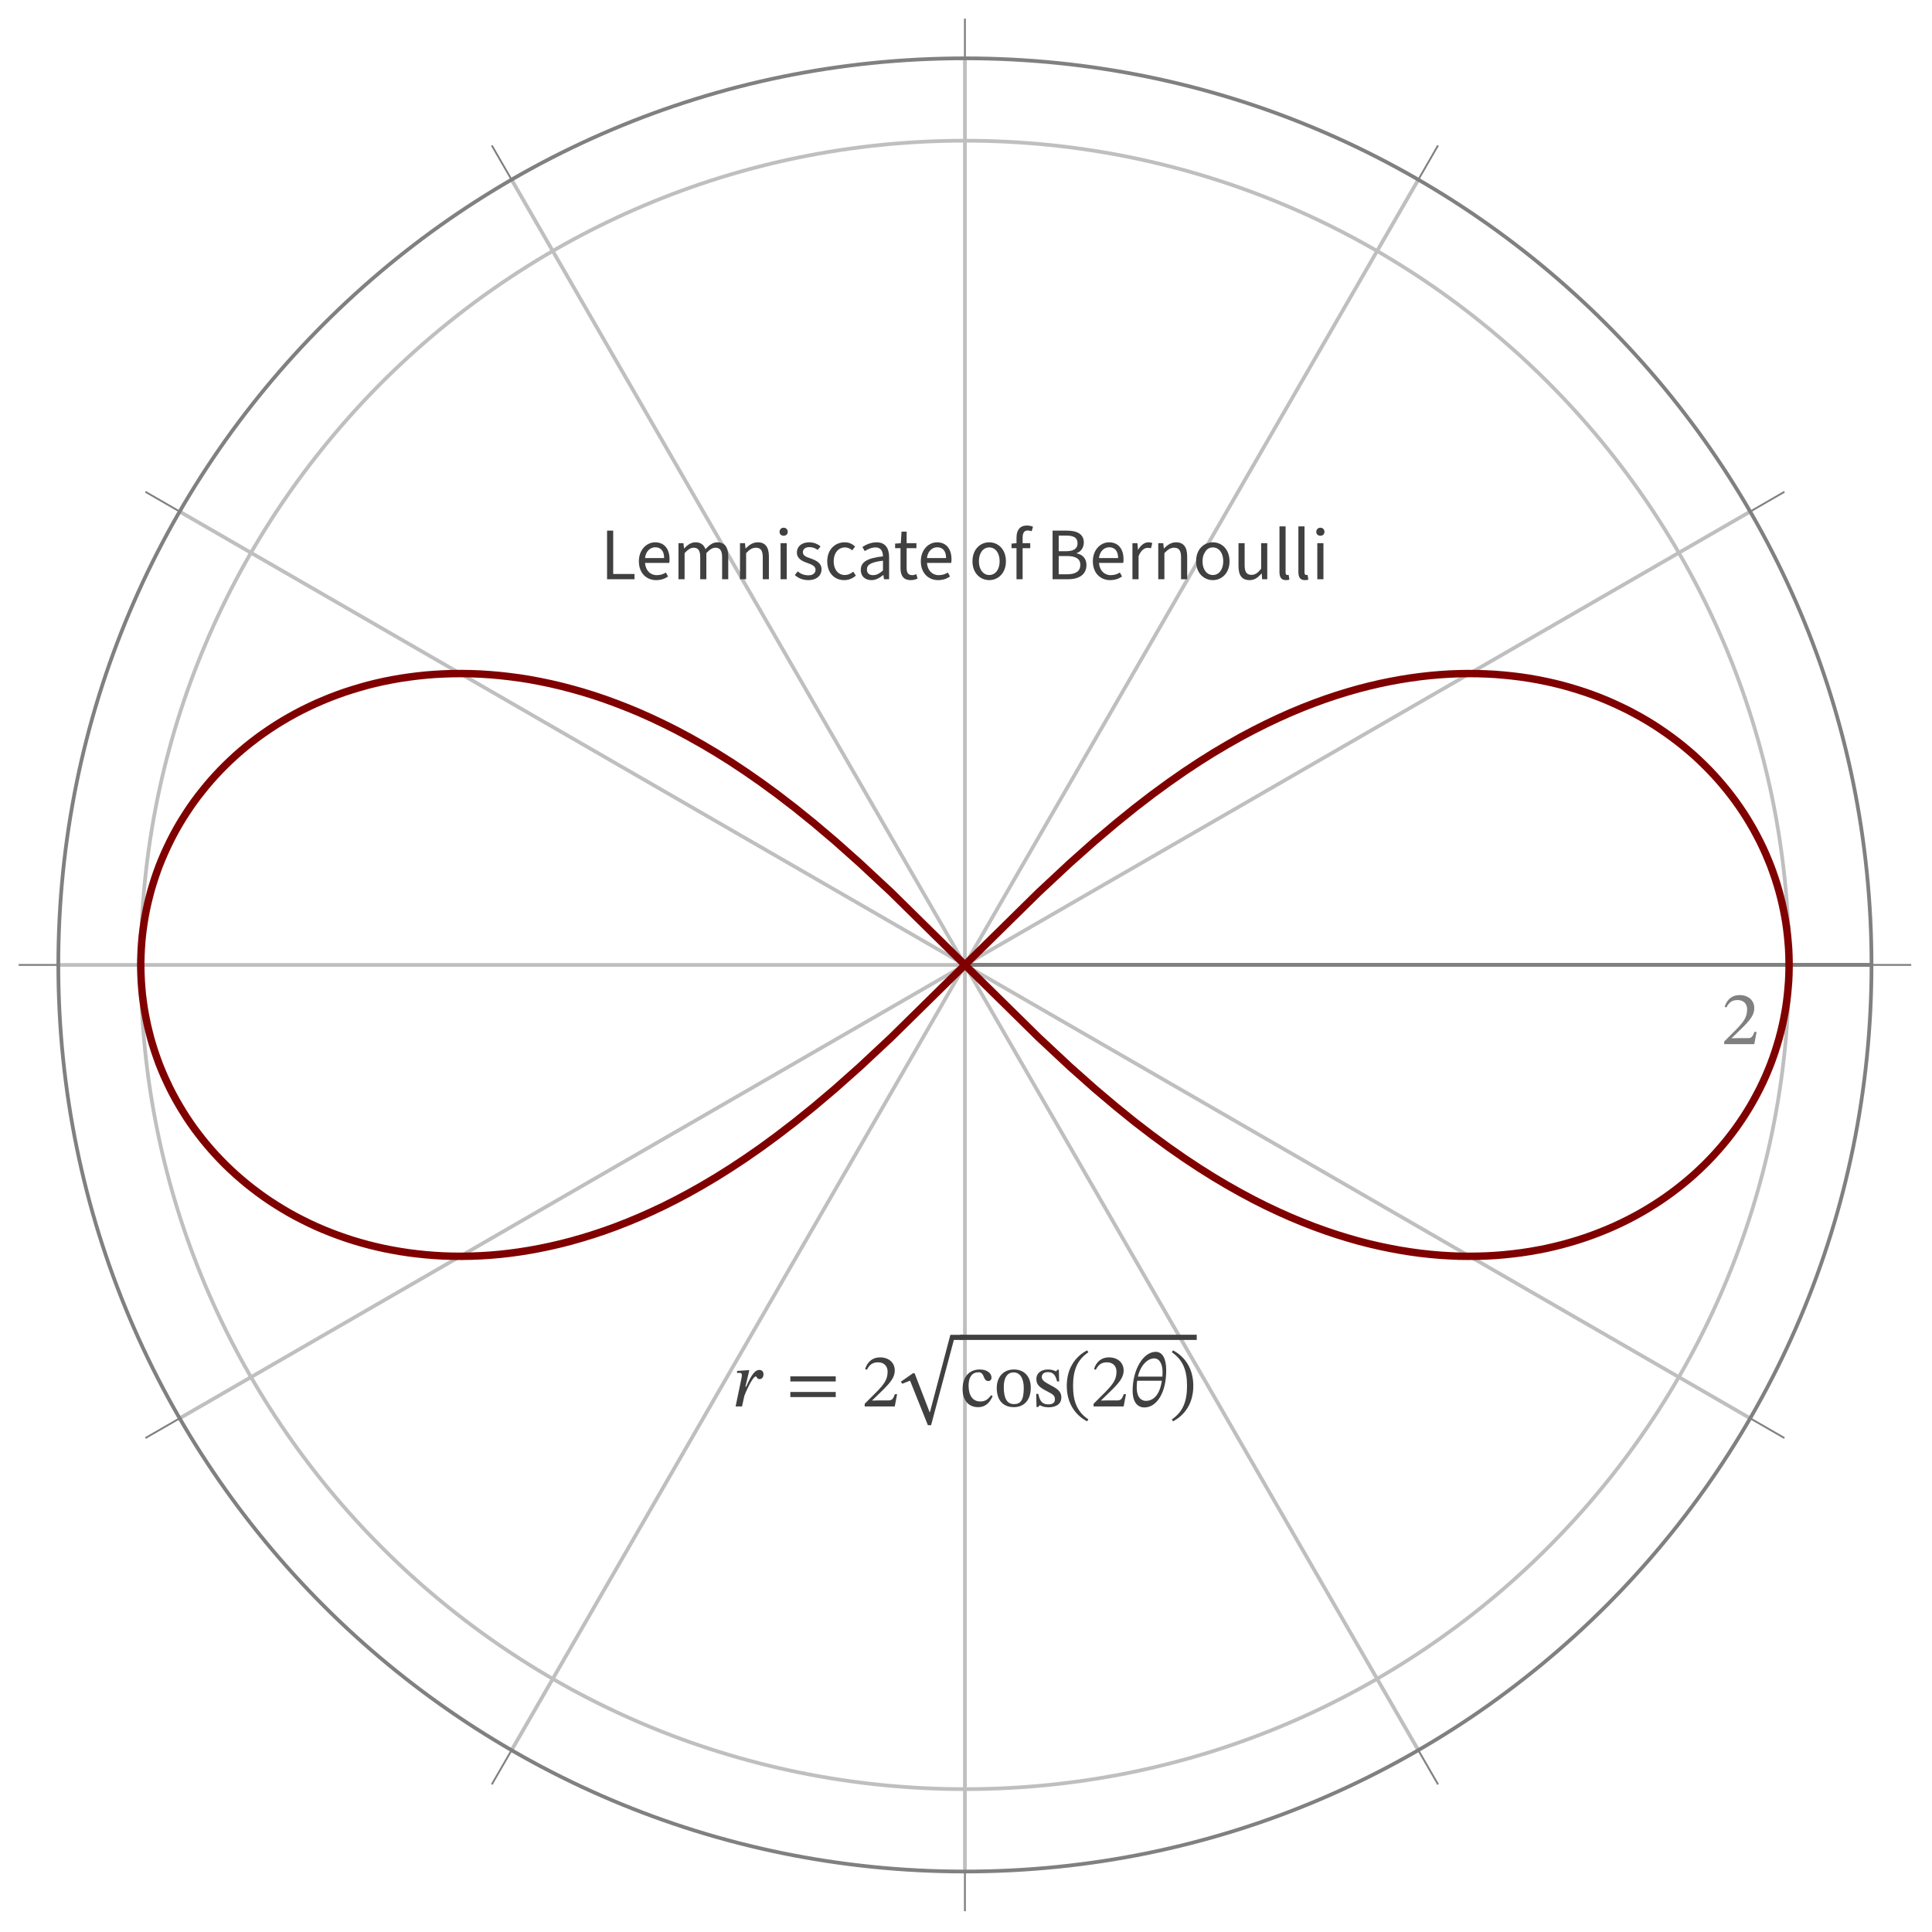
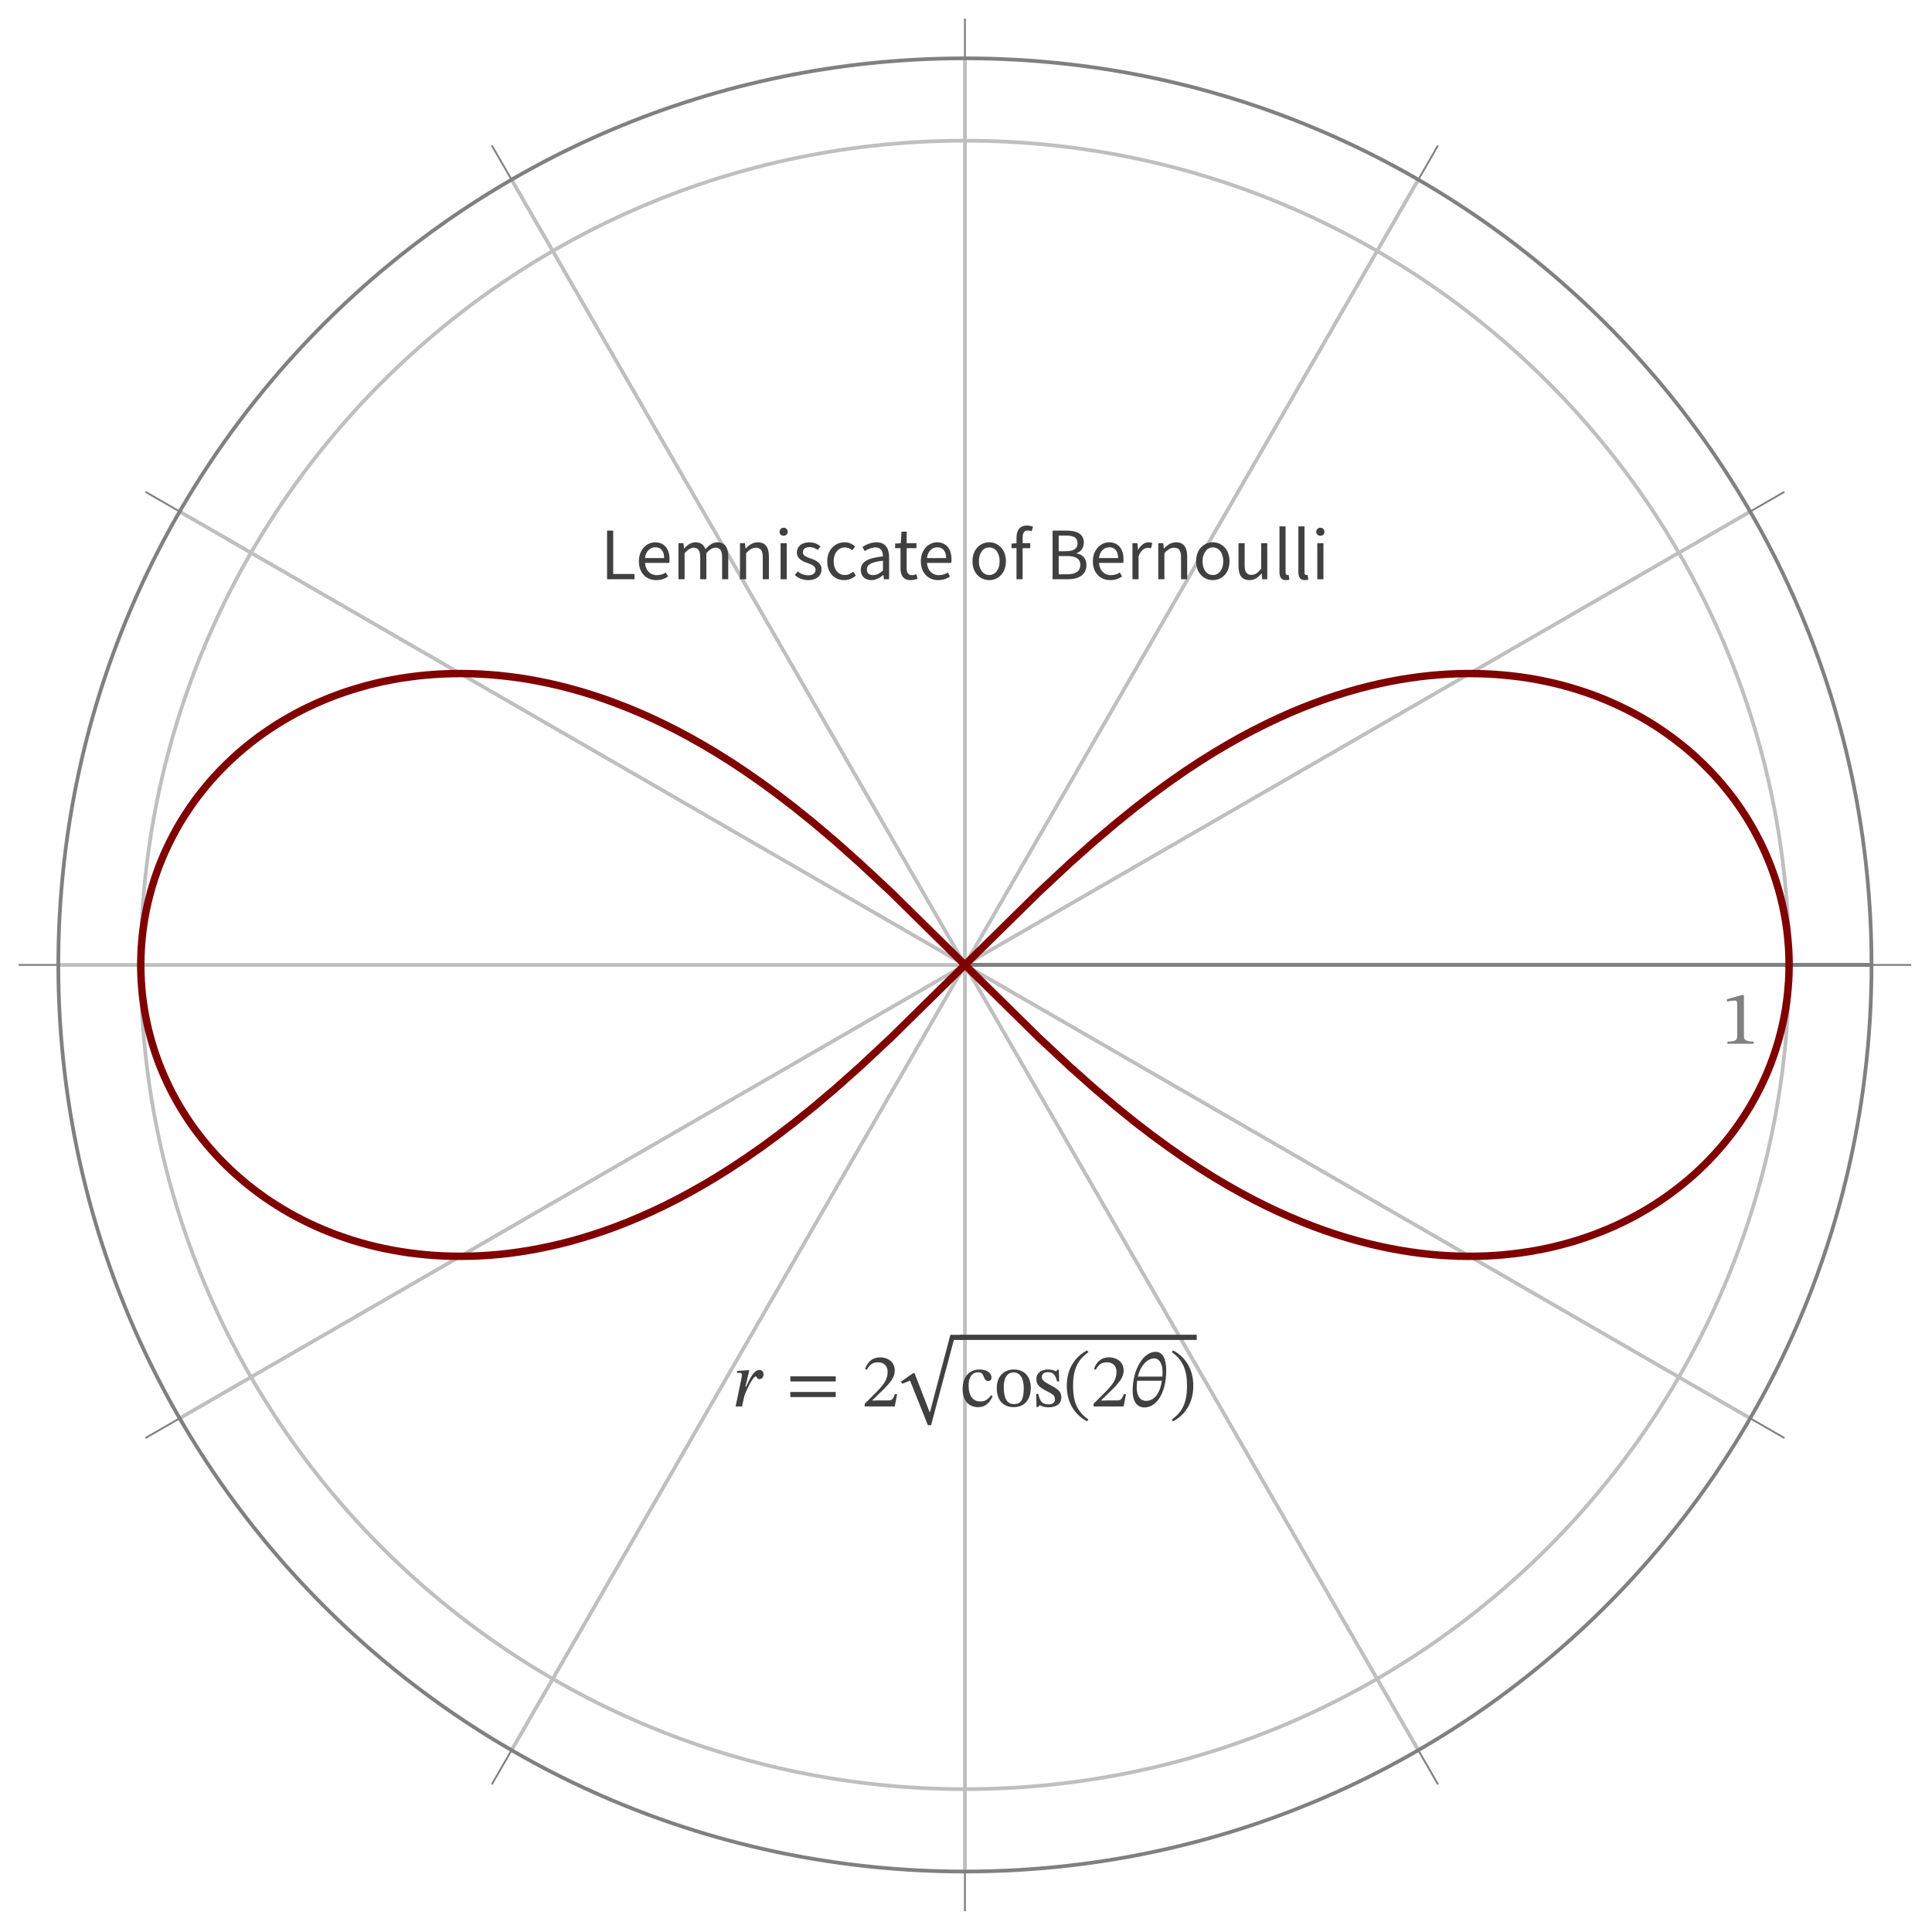
<svg xmlns="http://www.w3.org/2000/svg" xmlns:xlink="http://www.w3.org/1999/xlink" width="206.77" height="206.77" viewBox="0 0 206.77 206.77">
  <defs>
    <g>
      <g id="glyph-0-0">
-         <path d="M 3.781 -1.312 L 3.547 -1.312 C 3.359 -0.812 3.25 -0.641 2.828 -0.641 L 1.688 -0.641 L 1.125 -0.625 L 1.125 -0.656 L 2.188 -1.688 C 3.062 -2.547 3.531 -3.109 3.531 -3.844 C 3.531 -4.703 2.875 -5.25 1.953 -5.25 C 1.172 -5.25 0.609 -4.797 0.359 -4 L 0.547 -3.922 C 0.859 -4.531 1.219 -4.719 1.75 -4.719 C 2.375 -4.719 2.766 -4.328 2.766 -3.719 C 2.766 -2.859 2.359 -2.344 1.547 -1.516 L 0.312 -0.281 L 0.312 0 L 3.531 0 Z M 3.781 -1.312 " />
+         <path d="M 3.469 0 L 3.469 -0.234 C 2.719 -0.234 2.422 -0.375 2.422 -0.781 L 2.422 -5.219 L 2.188 -5.219 L 0.609 -4.766 L 0.609 -4.5 C 0.859 -4.578 1.266 -4.625 1.438 -4.625 C 1.641 -4.625 1.703 -4.516 1.703 -4.219 L 1.703 -0.781 C 1.703 -0.359 1.422 -0.234 0.656 -0.234 L 0.656 0 Z M 3.469 0 " />
      </g>
      <g id="glyph-0-1">
        <path d="M 1.312 -2.109 L 1.734 -3.875 L 1.547 -3.875 L 0.422 -3.797 L 0.422 -3.578 C 0.422 -3.578 0.578 -3.594 0.672 -3.594 C 0.891 -3.594 0.938 -3.5 0.938 -3.344 C 0.938 -3.203 0.891 -2.984 0.859 -2.844 L 0.266 0 L 0.953 0 L 1.203 -1.141 C 1.328 -1.469 2.062 -3.219 2.453 -3.219 C 2.484 -3.219 2.562 -2.922 2.828 -2.922 C 3.031 -2.922 3.25 -3.078 3.25 -3.438 C 3.25 -3.75 3.062 -3.906 2.797 -3.906 C 2.141 -3.906 1.656 -2.656 1.391 -2.109 Z M 1.312 -2.109 " />
      </g>
      <g id="glyph-0-2">
        <path d="M 5.359 -2.672 L 5.359 -3.219 L 0.5 -3.219 L 0.5 -2.672 Z M 5.359 -1 L 5.359 -1.547 L 0.5 -1.547 L 0.5 -1 Z M 5.359 -1 " />
      </g>
      <g id="glyph-0-3">
+         <path d="M 3.781 -1.312 L 3.547 -1.312 C 3.359 -0.812 3.25 -0.641 2.828 -0.641 L 1.688 -0.641 L 1.125 -0.625 L 1.125 -0.656 L 2.188 -1.688 C 3.062 -2.547 3.531 -3.109 3.531 -3.844 C 3.531 -4.703 2.875 -5.25 1.953 -5.25 C 1.172 -5.25 0.609 -4.797 0.359 -4 L 0.547 -3.922 C 0.859 -4.531 1.219 -4.719 1.75 -4.719 C 2.375 -4.719 2.766 -4.328 2.766 -3.719 C 2.766 -2.859 2.359 -2.344 1.547 -1.516 L 0.312 -0.281 L 0.312 0 L 3.531 0 Z M 3.781 -1.312 " />
+       </g>
+       <g id="glyph-0-4">
        <path d="M 5.438 -7.516 L 3.25 0.766 L 3.219 0.766 L 1.609 -3.406 L 1.438 -3.406 L 0.141 -2.5 L 0.281 -2.281 L 1.125 -2.609 L 3.031 2.156 L 3.375 2.156 L 5.812 -6.969 L 6.766 -6.969 L 6.766 -7.516 Z M 5.438 -7.516 " />
      </g>
-       <g id="glyph-0-4">
+       <g id="glyph-0-5">
        <path d="M 0.359 -2.203 C 0.359 -0.391 1.219 0.906 2.531 1.594 L 2.672 1.391 C 1.469 0.578 1.031 -0.531 1.031 -2.203 C 1.031 -3.859 1.469 -4.984 2.672 -5.797 L 2.531 -6 C 1.219 -5.312 0.359 -4.016 0.359 -2.203 Z M 0.359 -2.203 " />
      </g>
-       <g id="glyph-0-5">
+       <g id="glyph-0-6">
        <path d="M 4.047 -3.859 C 4.047 -5.047 3.688 -5.844 2.922 -5.844 C 1.594 -5.844 0.453 -3.938 0.453 -1.703 C 0.453 -0.438 0.984 0.109 1.719 0.109 C 2.984 0.109 4.047 -1.391 4.047 -3.859 Z M 1.875 -0.594 C 1.438 -0.594 0.891 -0.891 0.891 -2.047 C 0.891 -2.25 0.906 -2.547 0.938 -2.75 L 3.578 -2.75 C 3.359 -1.219 2.656 -0.594 1.875 -0.594 Z M 2.75 -5.141 C 3.391 -5.141 3.656 -4.438 3.656 -3.672 C 3.656 -3.531 3.641 -3.344 3.641 -3.188 L 1.016 -3.188 C 1.297 -4.406 2.062 -5.141 2.75 -5.141 Z M 2.75 -5.141 " />
      </g>
-       <g id="glyph-0-6">
+       <g id="glyph-0-7">
        <path d="M 2.547 -2.203 C 2.547 -4.016 1.688 -5.312 0.375 -6 L 0.25 -5.797 C 1.438 -4.984 1.875 -3.859 1.875 -2.203 C 1.875 -0.531 1.438 0.578 0.25 1.391 L 0.375 1.594 C 1.688 0.906 2.547 -0.391 2.547 -2.203 Z M 2.547 -2.203 " />
      </g>
      <g id="glyph-1-0">
        <path d="M 0.719 0 L 3.656 0 L 3.656 -0.562 L 1.375 -0.562 L 1.375 -5.203 L 0.719 -5.203 Z M 0.719 0 " />
      </g>
      <g id="glyph-1-1">
        <path d="M 2.203 0.094 C 2.734 0.094 3.156 -0.062 3.484 -0.297 L 3.25 -0.719 C 2.984 -0.547 2.656 -0.438 2.281 -0.438 C 1.562 -0.438 1.078 -0.953 1.016 -1.75 L 3.609 -1.75 C 3.641 -1.875 3.641 -2 3.641 -2.141 C 3.641 -3.25 3.078 -3.953 2.094 -3.953 C 1.219 -3.953 0.359 -3.188 0.359 -1.922 C 0.359 -0.656 1.172 0.094 2.203 0.094 Z M 1.016 -2.266 C 1.094 -3 1.578 -3.422 2.109 -3.422 C 2.703 -3.422 3.062 -3.031 3.062 -2.266 Z M 1.016 -2.266 " />
      </g>
      <g id="glyph-1-2">
        <path d="M 0.656 0 L 1.312 0 L 1.312 -2.797 C 1.672 -3.188 1.984 -3.375 2.266 -3.375 C 2.766 -3.375 2.984 -3.078 2.984 -2.359 L 2.984 0 L 3.641 0 L 3.641 -2.797 C 4 -3.188 4.312 -3.375 4.609 -3.375 C 5.094 -3.375 5.328 -3.078 5.328 -2.359 L 5.328 0 L 5.984 0 L 5.984 -2.438 C 5.984 -3.422 5.609 -3.953 4.812 -3.953 C 4.344 -3.953 3.938 -3.656 3.547 -3.219 C 3.375 -3.672 3.062 -3.953 2.469 -3.953 C 2.016 -3.953 1.609 -3.672 1.266 -3.297 L 1.25 -3.297 L 1.188 -3.859 L 0.656 -3.859 Z M 0.656 0 " />
      </g>
      <g id="glyph-1-3">
        <path d="M 0.656 0 L 1.312 0 L 1.312 -2.797 C 1.688 -3.188 1.969 -3.375 2.359 -3.375 C 2.859 -3.375 3.094 -3.078 3.094 -2.359 L 3.094 0 L 3.75 0 L 3.75 -2.438 C 3.75 -3.422 3.375 -3.953 2.562 -3.953 C 2.031 -3.953 1.641 -3.672 1.266 -3.297 L 1.25 -3.297 L 1.188 -3.859 L 0.656 -3.859 Z M 0.656 0 " />
      </g>
      <g id="glyph-1-4">
        <path d="M 0.656 0 L 1.312 0 L 1.312 -3.859 L 0.656 -3.859 Z M 0.984 -4.656 C 1.234 -4.656 1.422 -4.812 1.422 -5.078 C 1.422 -5.328 1.234 -5.516 0.984 -5.516 C 0.734 -5.516 0.547 -5.328 0.547 -5.078 C 0.547 -4.812 0.734 -4.656 0.984 -4.656 Z M 0.984 -4.656 " />
      </g>
      <g id="glyph-1-5">
        <path d="M 1.656 0.094 C 2.578 0.094 3.078 -0.422 3.078 -1.062 C 3.078 -1.75 2.5 -2.016 1.891 -2.234 C 1.406 -2.391 1.078 -2.547 1.078 -2.891 C 1.078 -3.172 1.281 -3.438 1.781 -3.438 C 2.125 -3.438 2.391 -3.328 2.672 -3.141 L 2.969 -3.516 C 2.672 -3.766 2.25 -3.953 1.766 -3.953 C 0.922 -3.953 0.438 -3.484 0.438 -2.859 C 0.438 -2.219 0.984 -1.938 1.578 -1.734 C 2.016 -1.578 2.438 -1.406 2.438 -1.016 C 2.438 -0.688 2.188 -0.422 1.688 -0.422 C 1.203 -0.422 0.859 -0.562 0.531 -0.844 L 0.219 -0.453 C 0.578 -0.109 1.094 0.094 1.656 0.094 Z M 1.656 0.094 " />
      </g>
      <g id="glyph-1-6">
        <path d="M 2.172 0.094 C 2.641 0.094 3.078 -0.078 3.422 -0.391 L 3.141 -0.812 C 2.906 -0.609 2.594 -0.453 2.234 -0.453 C 1.531 -0.453 1.047 -1.047 1.047 -1.922 C 1.047 -2.812 1.562 -3.406 2.25 -3.406 C 2.562 -3.406 2.812 -3.281 3.031 -3.094 L 3.344 -3.5 C 3.078 -3.75 2.734 -3.953 2.219 -3.953 C 1.234 -3.953 0.359 -3.219 0.359 -1.922 C 0.359 -0.641 1.156 0.094 2.172 0.094 Z M 2.172 0.094 " />
      </g>
      <g id="glyph-1-7">
        <path d="M 1.547 0.094 C 2.031 0.094 2.438 -0.156 2.812 -0.453 L 2.828 -0.453 L 2.891 0 L 3.438 0 L 3.438 -2.375 C 3.438 -3.328 3.031 -3.953 2.094 -3.953 C 1.469 -3.953 0.938 -3.688 0.578 -3.453 L 0.828 -3.016 C 1.141 -3.203 1.547 -3.406 1.984 -3.406 C 2.609 -3.406 2.766 -2.938 2.781 -2.453 C 1.125 -2.266 0.406 -1.859 0.406 -1 C 0.406 -0.297 0.891 0.094 1.547 0.094 Z M 1.719 -0.438 C 1.344 -0.438 1.062 -0.609 1.062 -1.047 C 1.062 -1.547 1.469 -1.828 2.781 -1.984 L 2.781 -0.938 C 2.406 -0.609 2.094 -0.438 1.719 -0.438 Z M 1.719 -0.438 " />
      </g>
      <g id="glyph-1-8">
        <path d="M 1.859 0.094 C 2.125 0.094 2.391 0.031 2.594 -0.078 L 2.453 -0.547 C 2.297 -0.469 2.156 -0.438 2.016 -0.438 C 1.578 -0.438 1.422 -0.719 1.422 -1.188 L 1.422 -3.328 L 2.469 -3.328 L 2.469 -3.859 L 1.422 -3.859 L 1.422 -5.094 L 0.875 -5.094 L 0.797 -3.859 L 0.188 -3.812 L 0.188 -3.328 L 0.766 -3.328 L 0.766 -1.203 C 0.766 -0.422 1.047 0.094 1.859 0.094 Z M 1.859 0.094 " />
      </g>
      <g id="glyph-1-9">
        <path d="M 2.156 0.094 C 3.094 0.094 3.938 -0.641 3.938 -1.922 C 3.938 -3.219 3.094 -3.953 2.156 -3.953 C 1.203 -3.953 0.359 -3.219 0.359 -1.922 C 0.359 -0.641 1.203 0.094 2.156 0.094 Z M 2.156 -0.453 C 1.5 -0.453 1.047 -1.047 1.047 -1.922 C 1.047 -2.812 1.5 -3.406 2.156 -3.406 C 2.812 -3.406 3.266 -2.812 3.266 -1.922 C 3.266 -1.047 2.812 -0.453 2.156 -0.453 Z M 2.156 -0.453 " />
      </g>
      <g id="glyph-1-10">
        <path d="M 0.766 0 L 1.422 0 L 1.422 -3.328 L 2.234 -3.328 L 2.234 -3.859 L 1.422 -3.859 L 1.422 -4.453 C 1.422 -4.953 1.594 -5.219 1.953 -5.219 C 2.094 -5.219 2.234 -5.188 2.391 -5.141 L 2.531 -5.625 C 2.375 -5.688 2.125 -5.75 1.891 -5.75 C 1.125 -5.75 0.766 -5.25 0.766 -4.453 L 0.766 -3.859 L 0.234 -3.812 L 0.234 -3.328 L 0.766 -3.328 Z M 0.766 0 " />
      </g>
      <g id="glyph-1-11">
        <path d="M 0.719 0 L 2.375 0 C 3.547 0 4.344 -0.5 4.344 -1.531 C 4.344 -2.234 3.906 -2.656 3.297 -2.766 L 3.297 -2.797 C 3.781 -2.953 4.062 -3.422 4.062 -3.938 C 4.062 -4.844 3.312 -5.203 2.266 -5.203 L 0.719 -5.203 Z M 1.375 -3 L 1.375 -4.672 L 2.172 -4.672 C 2.984 -4.672 3.391 -4.453 3.391 -3.844 C 3.391 -3.312 3.031 -3 2.156 -3 Z M 1.375 -0.531 L 1.375 -2.484 L 2.281 -2.484 C 3.188 -2.484 3.688 -2.188 3.688 -1.547 C 3.688 -0.844 3.172 -0.531 2.281 -0.531 Z M 1.375 -0.531 " />
      </g>
      <g id="glyph-1-12">
        <path d="M 0.656 0 L 1.312 0 L 1.312 -2.469 C 1.578 -3.125 1.953 -3.359 2.281 -3.359 C 2.438 -3.359 2.531 -3.344 2.641 -3.312 L 2.781 -3.875 C 2.656 -3.922 2.547 -3.953 2.359 -3.953 C 1.938 -3.953 1.547 -3.641 1.266 -3.156 L 1.25 -3.156 L 1.188 -3.859 L 0.656 -3.859 Z M 0.656 0 " />
      </g>
      <g id="glyph-1-13">
        <path d="M 1.781 0.094 C 2.312 0.094 2.688 -0.188 3.047 -0.609 L 3.078 -0.609 L 3.125 0 L 3.672 0 L 3.672 -3.859 L 3.016 -3.859 L 3.016 -1.125 C 2.656 -0.672 2.375 -0.469 1.984 -0.469 C 1.469 -0.469 1.25 -0.781 1.25 -1.5 L 1.25 -3.859 L 0.594 -3.859 L 0.594 -1.406 C 0.594 -0.422 0.953 0.094 1.781 0.094 Z M 1.781 0.094 " />
      </g>
      <g id="glyph-1-14">
        <path d="M 1.344 0.094 C 1.516 0.094 1.625 0.078 1.719 0.031 L 1.641 -0.469 C 1.578 -0.453 1.547 -0.453 1.5 -0.453 C 1.391 -0.453 1.312 -0.531 1.312 -0.734 L 1.312 -5.656 L 0.656 -5.656 L 0.656 -0.781 C 0.656 -0.219 0.844 0.094 1.344 0.094 Z M 1.344 0.094 " />
      </g>
      <g id="glyph-2-0">
        <path d="M 3.328 -1.203 C 2.953 -0.734 2.688 -0.531 2.156 -0.531 C 1.312 -0.531 0.906 -1.234 0.906 -2.234 C 0.906 -3.172 1.312 -3.656 1.969 -3.656 C 2.672 -3.656 2.406 -2.719 3.016 -2.719 C 3.234 -2.719 3.359 -2.859 3.359 -3.094 C 3.359 -3.562 2.875 -3.953 2.109 -3.953 C 0.938 -3.953 0.266 -3.125 0.266 -1.844 C 0.266 -0.703 0.875 0.078 1.906 0.078 C 2.766 0.078 3.172 -0.438 3.484 -1.094 Z M 3.328 -1.203 " />
      </g>
      <g id="glyph-2-1">
        <path d="M 2.109 0.078 C 3.172 0.078 3.922 -0.641 3.922 -2 C 3.922 -3.219 3.219 -3.953 2.109 -3.953 C 1 -3.953 0.281 -3.156 0.281 -1.969 C 0.281 -0.656 0.969 0.078 2.109 0.078 Z M 2.141 -0.25 C 1.438 -0.234 1.031 -0.781 1.031 -2.078 C 1.031 -3.125 1.453 -3.641 2.078 -3.641 C 2.797 -3.641 3.172 -2.969 3.172 -1.969 C 3.172 -0.641 2.812 -0.25 2.141 -0.25 Z M 2.141 -0.25 " />
      </g>
      <g id="glyph-2-2">
        <path d="M 0.344 0.062 L 0.516 0.062 L 0.688 -0.125 L 0.703 -0.125 C 0.906 -0.031 1.156 0.094 1.625 0.094 C 2.359 0.094 3 -0.203 3 -0.969 C 3 -1.578 2.609 -1.875 1.859 -2.266 C 1.172 -2.625 0.906 -2.828 0.906 -3.141 C 0.906 -3.5 1.188 -3.672 1.562 -3.672 C 2.062 -3.672 2.359 -3.438 2.547 -2.672 L 2.766 -2.672 L 2.734 -3.922 L 2.578 -3.922 L 2.438 -3.75 C 2.234 -3.844 1.984 -3.953 1.578 -3.953 C 0.875 -3.953 0.328 -3.594 0.328 -2.922 C 0.328 -2.328 0.656 -2.047 1.406 -1.656 C 2.156 -1.281 2.312 -1.141 2.312 -0.75 C 2.312 -0.359 2.016 -0.219 1.609 -0.219 C 1.016 -0.219 0.703 -0.5 0.531 -1.344 L 0.312 -1.344 Z M 0.344 0.062 " />
      </g>
    </g>
    <clipPath id="clip-0">
      <path clip-rule="nonzero" d="M 0 0 L 206.539 0 L 206.539 206.539 L 0 206.539 Z M 0 0 " />
    </clipPath>
    <clipPath id="clip-1">
      <path clip-rule="nonzero" d="M 92 60 L 201 60 L 201 146 L 92 146 Z M 92 60 " />
    </clipPath>
    <clipPath id="clip-2">
      <path clip-rule="nonzero" d="M 200.297 103.27 C 200.297 49.684 156.859 6.242 103.27 6.242 C 49.684 6.242 6.242 49.684 6.242 103.27 C 6.242 156.859 49.684 200.297 103.27 200.297 C 156.859 200.297 200.297 156.859 200.297 103.27 " />
    </clipPath>
    <clipPath id="clip-3">
      <path clip-rule="nonzero" d="M 6 60 L 115 60 L 115 146 L 6 146 Z M 6 60 " />
    </clipPath>
    <clipPath id="clip-4">
      <path clip-rule="nonzero" d="M 200.297 103.27 C 200.297 49.684 156.859 6.242 103.27 6.242 C 49.684 6.242 6.242 49.684 6.242 103.27 C 6.242 156.859 49.684 200.297 103.27 200.297 C 156.859 200.297 200.297 156.859 200.297 103.27 " />
    </clipPath>
    <clipPath id="clip-5">
      <path clip-rule="nonzero" d="M 64 56 L 68 56 L 68 62 L 64 62 Z M 64 56 " />
    </clipPath>
    <clipPath id="clip-6">
      <path clip-rule="nonzero" d="M 200.297 103.27 C 200.297 49.684 156.859 6.242 103.27 6.242 C 49.684 6.242 6.242 49.684 6.242 103.27 C 6.242 156.859 49.684 200.297 103.27 200.297 C 156.859 200.297 200.297 156.859 200.297 103.27 " />
    </clipPath>
    <clipPath id="clip-7">
      <path clip-rule="nonzero" d="M 68 56 L 92 56 L 92 63 L 68 63 Z M 68 56 " />
    </clipPath>
    <clipPath id="clip-8">
      <path clip-rule="nonzero" d="M 200.297 103.27 C 200.297 49.684 156.859 6.242 103.27 6.242 C 49.684 6.242 6.242 49.684 6.242 103.27 C 6.242 156.859 49.684 200.297 103.27 200.297 C 156.859 200.297 200.297 156.859 200.297 103.27 " />
    </clipPath>
    <clipPath id="clip-9">
      <path clip-rule="nonzero" d="M 92 58 L 96 58 L 96 63 L 92 63 Z M 92 58 " />
    </clipPath>
    <clipPath id="clip-10">
      <path clip-rule="nonzero" d="M 200.297 103.27 C 200.297 49.684 156.859 6.242 103.27 6.242 C 49.684 6.242 6.242 49.684 6.242 103.27 C 6.242 156.859 49.684 200.297 103.27 200.297 C 156.859 200.297 200.297 156.859 200.297 103.27 " />
    </clipPath>
    <clipPath id="clip-11">
      <path clip-rule="nonzero" d="M 95 56 L 99 56 L 99 63 L 95 63 Z M 95 56 " />
    </clipPath>
    <clipPath id="clip-12">
      <path clip-rule="nonzero" d="M 200.297 103.27 C 200.297 49.684 156.859 6.242 103.27 6.242 C 49.684 6.242 6.242 49.684 6.242 103.27 C 6.242 156.859 49.684 200.297 103.27 200.297 C 156.859 200.297 200.297 156.859 200.297 103.27 " />
    </clipPath>
    <clipPath id="clip-13">
      <path clip-rule="nonzero" d="M 98 58 L 102 58 L 102 63 L 98 63 Z M 98 58 " />
    </clipPath>
    <clipPath id="clip-14">
      <path clip-rule="nonzero" d="M 200.297 103.27 C 200.297 49.684 156.859 6.242 103.27 6.242 C 49.684 6.242 6.242 49.684 6.242 103.27 C 6.242 156.859 49.684 200.297 103.27 200.297 C 156.859 200.297 200.297 156.859 200.297 103.27 " />
    </clipPath>
    <clipPath id="clip-15">
      <path clip-rule="nonzero" d="M 104 56 L 111 56 L 111 63 L 104 63 Z M 104 56 " />
    </clipPath>
    <clipPath id="clip-16">
      <path clip-rule="nonzero" d="M 200.297 103.27 C 200.297 49.684 156.859 6.242 103.27 6.242 C 49.684 6.242 6.242 49.684 6.242 103.27 C 6.242 156.859 49.684 200.297 103.27 200.297 C 156.859 200.297 200.297 156.859 200.297 103.27 " />
    </clipPath>
    <clipPath id="clip-17">
      <path clip-rule="nonzero" d="M 112 56 L 142 56 L 142 63 L 112 63 Z M 112 56 " />
    </clipPath>
    <clipPath id="clip-18">
      <path clip-rule="nonzero" d="M 200.297 103.27 C 200.297 49.684 156.859 6.242 103.27 6.242 C 49.684 6.242 6.242 49.684 6.242 103.27 C 6.242 156.859 49.684 200.297 103.27 200.297 C 156.859 200.297 200.297 156.859 200.297 103.27 " />
    </clipPath>
    <clipPath id="clip-19">
      <path clip-rule="nonzero" d="M 78 146 L 82 146 L 82 151 L 78 151 Z M 78 146 " />
    </clipPath>
    <clipPath id="clip-20">
      <path clip-rule="nonzero" d="M 200.297 103.27 C 200.297 49.684 156.859 6.242 103.27 6.242 C 49.684 6.242 6.242 49.684 6.242 103.27 C 6.242 156.859 49.684 200.297 103.27 200.297 C 156.859 200.297 200.297 156.859 200.297 103.27 " />
    </clipPath>
    <clipPath id="clip-21">
      <path clip-rule="nonzero" d="M 84 147 L 90 147 L 90 150 L 84 150 Z M 84 147 " />
    </clipPath>
    <clipPath id="clip-22">
      <path clip-rule="nonzero" d="M 200.297 103.27 C 200.297 49.684 156.859 6.242 103.27 6.242 C 49.684 6.242 6.242 49.684 6.242 103.27 C 6.242 156.859 49.684 200.297 103.27 200.297 C 156.859 200.297 200.297 156.859 200.297 103.27 " />
    </clipPath>
    <clipPath id="clip-23">
      <path clip-rule="nonzero" d="M 92 145 L 97 145 L 97 151 L 92 151 Z M 92 145 " />
    </clipPath>
    <clipPath id="clip-24">
      <path clip-rule="nonzero" d="M 200.297 103.27 C 200.297 49.684 156.859 6.242 103.27 6.242 C 49.684 6.242 6.242 49.684 6.242 103.27 C 6.242 156.859 49.684 200.297 103.27 200.297 C 156.859 200.297 200.297 156.859 200.297 103.27 " />
    </clipPath>
    <clipPath id="clip-25">
      <path clip-rule="nonzero" d="M 96 142 L 104 142 L 104 153 L 96 153 Z M 96 142 " />
    </clipPath>
    <clipPath id="clip-26">
      <path clip-rule="nonzero" d="M 200.297 103.27 C 200.297 49.684 156.859 6.242 103.27 6.242 C 49.684 6.242 6.242 49.684 6.242 103.27 C 6.242 156.859 49.684 200.297 103.27 200.297 C 156.859 200.297 200.297 156.859 200.297 103.27 " />
    </clipPath>
    <clipPath id="clip-27">
      <path clip-rule="nonzero" d="M 102 142 L 129 142 L 129 144 L 102 144 Z M 102 142 " />
    </clipPath>
    <clipPath id="clip-28">
      <path clip-rule="nonzero" d="M 200.297 103.27 C 200.297 49.684 156.859 6.242 103.27 6.242 C 49.684 6.242 6.242 49.684 6.242 103.27 C 6.242 156.859 49.684 200.297 103.27 200.297 C 156.859 200.297 200.297 156.859 200.297 103.27 " />
    </clipPath>
    <clipPath id="clip-29">
      <path clip-rule="nonzero" d="M 103 146 L 114 146 L 114 151 L 103 151 Z M 103 146 " />
    </clipPath>
    <clipPath id="clip-30">
      <path clip-rule="nonzero" d="M 200.297 103.27 C 200.297 49.684 156.859 6.242 103.27 6.242 C 49.684 6.242 6.242 49.684 6.242 103.27 C 6.242 156.859 49.684 200.297 103.27 200.297 C 156.859 200.297 200.297 156.859 200.297 103.27 " />
    </clipPath>
    <clipPath id="clip-31">
      <path clip-rule="nonzero" d="M 114 144 L 125 144 L 125 153 L 114 153 Z M 114 144 " />
    </clipPath>
    <clipPath id="clip-32">
      <path clip-rule="nonzero" d="M 200.297 103.27 C 200.297 49.684 156.859 6.242 103.27 6.242 C 49.684 6.242 6.242 49.684 6.242 103.27 C 6.242 156.859 49.684 200.297 103.27 200.297 C 156.859 200.297 200.297 156.859 200.297 103.27 " />
    </clipPath>
    <clipPath id="clip-33">
      <path clip-rule="nonzero" d="M 125 144 L 128 144 L 128 153 L 125 153 Z M 125 144 " />
    </clipPath>
    <clipPath id="clip-34">
      <path clip-rule="nonzero" d="M 200.297 103.27 C 200.297 49.684 156.859 6.242 103.27 6.242 C 49.684 6.242 6.242 49.684 6.242 103.27 C 6.242 156.859 49.684 200.297 103.27 200.297 C 156.859 200.297 200.297 156.859 200.297 103.27 " />
    </clipPath>
  </defs>
  <path fill="none" stroke-width="0.399" stroke-linecap="butt" stroke-linejoin="miter" stroke="rgb(75%, 75%, 75%)" stroke-opacity="1" stroke-miterlimit="10" d="M -0.001 0.001 L 97.135 0.001 M -0.001 0.001 L 84.124 48.566 M -0.001 0.001 L 48.569 84.121 M -0.001 0.001 L -0.001 97.136 M -0.001 0.001 L -48.566 84.121 M -0.001 0.001 L -84.121 48.566 M -0.001 0.001 L -97.136 0.001 M -0.001 0.001 L -84.121 -48.569 M -0.001 0.001 L -48.566 -84.124 M -0.001 0.001 L -0.001 -97.135 M -0.001 0.001 L 48.569 -84.124 M -0.001 0.001 L 84.124 -48.569 " transform="matrix(0.998889, 0, 0, -0.998889, 103.2701, 103.2701)" />
  <path fill="none" stroke-width="0.399" stroke-linecap="butt" stroke-linejoin="miter" stroke="rgb(75%, 75%, 75%)" stroke-opacity="1" stroke-miterlimit="10" d="M 88.308 0.001 C 88.308 48.774 48.772 88.31 -0.001 88.31 C -48.774 88.31 -88.31 48.774 -88.31 0.001 C -88.31 -48.772 -48.774 -88.308 -0.001 -88.308 C 48.772 -88.308 88.308 -48.772 88.308 0.001 " transform="matrix(0.998889, 0, 0, -0.998889, 103.2701, 103.2701)" />
  <g clip-path="url(#clip-0)">
    <path fill="none" stroke-width="0.199" stroke-linecap="butt" stroke-linejoin="miter" stroke="rgb(50%, 50%, 50%)" stroke-opacity="1" stroke-miterlimit="10" d="M 97.135 0.001 L 101.389 0.001 M 84.124 48.566 L 87.804 50.694 M 48.569 84.121 L 50.692 87.805 M -0.001 97.136 L -0.001 101.387 M -48.566 84.121 L -50.694 87.805 M -84.121 48.566 L -87.805 50.694 M -97.136 0.001 L -101.387 0.001 M -84.121 -48.569 L -87.805 -50.692 M -48.566 -84.124 L -50.694 -87.804 M -0.001 -97.135 L -0.001 -101.389 M 48.569 -84.124 L 50.692 -87.804 M 84.124 -48.569 L 87.804 -50.692 " transform="matrix(0.998889, 0, 0, -0.998889, 103.2701, 103.2701)" />
  </g>
  <path fill="none" stroke-width="0.199" stroke-linecap="butt" stroke-linejoin="miter" stroke="rgb(50%, 50%, 50%)" stroke-opacity="1" stroke-miterlimit="10" d="M 88.308 0.001 L 88.308 4.251 " transform="matrix(0.998889, 0, 0, -0.998889, 103.2701, 103.2701)" />
  <path fill="none" stroke-width="0.399" stroke-linecap="butt" stroke-linejoin="miter" stroke="rgb(50%, 50%, 50%)" stroke-opacity="1" stroke-miterlimit="10" d="M -0.001 0.001 L -0.001 0.001 " transform="matrix(0.998889, 0, 0, -0.998889, 103.2701, 103.2701)" />
  <path fill="none" stroke-width="0.399" stroke-linecap="butt" stroke-linejoin="miter" stroke="rgb(50%, 50%, 50%)" stroke-opacity="1" stroke-miterlimit="10" d="M 97.135 0.001 C 97.135 53.646 53.649 97.136 -0.001 97.136 C -53.646 97.136 -97.136 53.646 -97.136 0.001 C -97.136 -53.649 -53.646 -97.135 -0.001 -97.135 C 53.649 -97.135 97.135 -53.649 97.135 0.001 " transform="matrix(0.998889, 0, 0, -0.998889, 103.2701, 103.2701)" />
  <path fill="none" stroke-width="0.399" stroke-linecap="butt" stroke-linejoin="miter" stroke="rgb(50%, 50%, 50%)" stroke-opacity="1" stroke-miterlimit="10" d="M -0.001 0.001 L 97.135 0.001 " transform="matrix(0.998889, 0, 0, -0.998889, 103.2701, 103.2701)" />
  <path fill="none" stroke-width="0.399" stroke-linecap="butt" stroke-linejoin="miter" stroke="rgb(50%, 50%, 50%)" stroke-opacity="1" stroke-miterlimit="10" d="M -0.001 0.001 L 97.135 0.001 " transform="matrix(0.998889, 0, 0, -0.998889, 103.2701, 103.2701)" />
  <g fill="rgb(50%, 50%, 50%)" fill-opacity="1">
-     <use xlink:href="#glyph-0-0" x="184.218" y="111.747" />
+     <use xlink:href="#glyph-0-0" x="184.218" y="111.707" />
  </g>
  <g clip-path="url(#clip-1)">
    <g clip-path="url(#clip-2)">
      <path fill="none" stroke-width="0.797" stroke-linecap="butt" stroke-linejoin="miter" stroke="rgb(50%, 0%, 0%)" stroke-opacity="1" stroke-miterlimit="10" d="M -0.001 0.001 L 7.907 -7.781 L 11.266 -10.918 L 13.902 -13.26 L 16.174 -15.18 L 18.207 -16.827 L 20.088 -18.27 L 21.848 -19.556 L 23.51 -20.714 L 25.105 -21.77 L 26.631 -22.728 L 28.105 -23.604 L 29.536 -24.409 L 30.924 -25.152 L 32.277 -25.833 L 33.603 -26.458 L 34.894 -27.033 L 36.165 -27.561 L 37.408 -28.046 L 38.632 -28.488 L 39.833 -28.891 L 41.014 -29.255 L 42.175 -29.587 L 43.317 -29.88 L 44.443 -30.142 L 45.558 -30.373 L 46.653 -30.576 L 47.732 -30.748 L 48.796 -30.893 L 49.848 -31.01 L 50.884 -31.1 L 51.909 -31.163 L 52.914 -31.206 L 53.911 -31.218 L 54.892 -31.21 L 55.858 -31.182 L 56.813 -31.128 L 57.755 -31.053 L 58.682 -30.956 L 59.597 -30.842 L 60.5 -30.705 L 61.388 -30.549 L 62.264 -30.377 L 63.124 -30.181 L 63.977 -29.97 L 64.81 -29.739 L 65.635 -29.493 L 66.444 -29.227 L 67.238 -28.946 L 68.02 -28.648 L 68.791 -28.336 L 69.549 -28.007 L 70.288 -27.663 L 71.02 -27.303 L 71.731 -26.932 L 72.431 -26.545 L 73.12 -26.142 L 73.792 -25.727 L 74.449 -25.301 L 75.095 -24.859 L 75.724 -24.405 L 76.338 -23.94 L 76.94 -23.463 L 77.527 -22.974 L 78.102 -22.474 L 78.653 -21.965 L 79.197 -21.445 L 79.725 -20.913 L 80.237 -20.37 L 80.734 -19.818 L 81.215 -19.259 L 81.684 -18.692 L 82.134 -18.113 L 82.572 -17.527 L 82.99 -16.932 L 83.397 -16.33 L 83.784 -15.72 L 84.159 -15.106 L 84.515 -14.48 L 84.855 -13.851 L 85.184 -13.217 L 85.493 -12.572 L 85.79 -11.927 L 86.064 -11.274 L 86.33 -10.613 L 86.572 -9.952 L 86.803 -9.283 L 87.014 -8.611 L 87.213 -7.938 L 87.393 -7.261 L 87.558 -6.577 L 87.706 -5.893 L 87.839 -5.204 L 87.957 -4.516 L 88.054 -3.824 L 88.136 -3.132 L 88.199 -2.436 L 88.254 -1.74 L 88.285 -1.044 L 88.301 -0.347 L 88.301 0.349 L 88.285 1.045 L 88.254 1.741 L 88.199 2.437 L 88.136 3.129 L 88.054 3.825 L 87.957 4.517 L 87.839 5.206 L 87.706 5.894 L 87.558 6.578 L 87.393 7.259 L 87.213 7.939 L 87.014 8.612 L 86.803 9.284 L 86.572 9.949 L 86.33 10.614 L 86.064 11.271 L 85.79 11.924 L 85.493 12.573 L 85.184 13.214 L 84.855 13.852 L 84.515 14.482 L 84.159 15.103 L 83.784 15.721 L 83.397 16.331 L 82.99 16.933 L 82.572 17.528 L 82.134 18.114 L 81.684 18.689 L 81.215 19.26 L 80.734 19.819 L 80.237 20.371 L 79.725 20.911 L 79.197 21.442 L 78.653 21.966 L 78.102 22.475 L 77.527 22.975 L 76.94 23.464 L 76.338 23.941 L 75.724 24.403 L 75.095 24.856 L 74.449 25.298 L 73.792 25.728 L 73.12 26.143 L 72.435 26.542 L 71.731 26.929 L 71.02 27.304 L 70.288 27.66 L 69.549 28.004 L 68.791 28.337 L 68.024 28.65 L 67.242 28.947 L 66.444 29.228 L 65.635 29.49 L 64.814 29.737 L 63.977 29.971 L 63.124 30.183 L 62.268 30.374 L 61.388 30.55 L 60.5 30.707 L 59.597 30.843 L 58.682 30.957 L 57.755 31.051 L 56.813 31.129 L 55.858 31.18 L 54.892 31.211 L 53.911 31.219 L 52.914 31.203 L 51.909 31.164 L 50.884 31.098 L 49.848 31.008 L 48.796 30.89 L 47.732 30.746 L 46.653 30.574 L 45.558 30.374 L 44.447 30.143 L 43.317 29.881 L 42.175 29.588 L 41.014 29.256 L 39.833 28.892 L 38.632 28.489 L 37.412 28.047 L 36.165 27.562 L 34.898 27.035 L 33.603 26.456 L 32.281 25.83 L 30.928 25.15 L 29.536 24.411 L 28.109 23.605 L 26.631 22.729 L 25.105 21.771 L 23.514 20.719 L 21.848 19.557 L 20.088 18.271 L 18.211 16.828 L 16.174 15.182 L 13.902 13.258 L 11.266 10.915 L 7.911 7.787 L -0.001 0.001 " transform="matrix(0.998889, 0, 0, -0.998889, 103.2701, 103.2701)" />
    </g>
  </g>
  <g clip-path="url(#clip-3)">
    <g clip-path="url(#clip-4)">
      <path fill="none" stroke-width="0.797" stroke-linecap="butt" stroke-linejoin="miter" stroke="rgb(50%, 0%, 0%)" stroke-opacity="1" stroke-miterlimit="10" d="M -0.001 0.001 L -7.904 7.783 L -11.267 10.915 L -13.899 13.258 L -16.171 15.182 L -18.208 16.828 L -20.089 18.271 L -21.845 19.557 L -23.511 20.715 L -25.103 21.771 L -26.632 22.729 L -28.106 23.605 L -29.537 24.411 L -30.926 25.154 L -32.279 25.83 L -33.6 26.456 L -34.895 27.035 L -36.166 27.562 L -37.409 28.043 L -38.629 28.489 L -39.83 28.892 L -41.015 29.256 L -42.176 29.584 L -43.318 29.881 L -44.445 30.143 L -45.555 30.374 L -46.65 30.578 L -47.733 30.75 L -48.797 30.89 L -49.849 31.008 L -50.881 31.098 L -51.906 31.164 L -52.915 31.203 L -53.912 31.219 L -54.89 31.211 L -55.86 31.18 L -56.814 31.129 L -57.752 31.055 L -58.683 30.957 L -59.598 30.84 L -60.501 30.707 L -61.389 30.55 L -62.265 30.378 L -63.125 30.183 L -63.978 29.971 L -64.811 29.737 L -65.632 29.49 L -66.446 29.228 L -67.239 28.947 L -68.021 28.65 L -68.792 28.333 L -69.547 28.008 L -70.29 27.66 L -71.021 27.304 L -71.733 26.929 L -72.433 26.542 L -73.117 26.143 L -73.79 25.728 L -74.451 25.298 L -75.096 24.856 L -75.725 24.407 L -76.339 23.941 L -76.942 23.464 L -77.528 22.975 L -78.099 22.475 L -78.654 21.966 L -79.198 21.442 L -79.726 20.911 L -80.238 20.371 L -80.735 19.819 L -81.216 19.26 L -81.681 18.689 L -82.135 18.114 L -82.573 17.528 L -82.991 16.933 L -83.394 16.331 L -83.785 15.721 L -84.161 15.103 L -84.516 14.482 L -84.857 13.852 L -85.181 13.214 L -85.49 12.573 L -85.787 11.924 L -86.065 11.271 L -86.331 10.614 L -86.573 9.953 L -86.804 9.284 L -87.015 8.612 L -87.215 7.939 L -87.391 7.259 L -87.559 6.578 L -87.707 5.894 L -87.84 5.206 L -87.954 4.517 L -88.052 3.825 L -88.138 3.133 L -88.2 2.437 L -88.251 1.741 L -88.282 1.045 L -88.302 0.349 L -88.302 -0.347 L -88.282 -1.044 L -88.251 -1.74 L -88.2 -2.436 L -88.138 -3.132 L -88.052 -3.824 L -87.954 -4.516 L -87.84 -5.204 L -87.704 -5.893 L -87.559 -6.577 L -87.391 -7.257 L -87.215 -7.938 L -87.015 -8.611 L -86.804 -9.283 L -86.573 -9.952 L -86.331 -10.617 L -86.065 -11.274 L -85.787 -11.927 L -85.49 -12.572 L -85.185 -13.213 L -84.857 -13.851 L -84.516 -14.48 L -84.157 -15.102 L -83.781 -15.72 L -83.398 -16.33 L -82.991 -16.932 L -82.573 -17.527 L -82.131 -18.113 L -81.685 -18.688 L -81.216 -19.259 L -80.735 -19.818 L -80.238 -20.37 L -79.722 -20.913 L -79.198 -21.445 L -78.654 -21.965 L -78.099 -22.474 L -77.524 -22.974 L -76.942 -23.463 L -76.339 -23.94 L -75.725 -24.405 L -75.096 -24.859 L -74.451 -25.301 L -73.79 -25.727 L -73.117 -26.142 L -72.433 -26.545 L -71.733 -26.932 L -71.017 -27.303 L -70.29 -27.663 L -69.551 -28.007 L -68.792 -28.336 L -68.021 -28.648 L -67.239 -28.946 L -66.446 -29.227 L -65.636 -29.493 L -64.811 -29.739 L -63.978 -29.97 L -63.125 -30.181 L -62.265 -30.377 L -61.389 -30.549 L -60.501 -30.705 L -59.598 -30.842 L -58.683 -30.956 L -57.756 -31.053 L -56.814 -31.128 L -55.86 -31.182 L -54.89 -31.21 L -53.912 -31.218 L -52.915 -31.202 L -51.91 -31.163 L -50.885 -31.1 L -49.849 -31.01 L -48.797 -30.893 L -47.733 -30.748 L -46.65 -30.576 L -45.555 -30.373 L -44.445 -30.142 L -43.318 -29.88 L -42.176 -29.587 L -41.015 -29.255 L -39.834 -28.891 L -38.629 -28.488 L -37.409 -28.046 L -36.166 -27.561 L -34.899 -27.033 L -33.604 -26.458 L -32.279 -25.833 L -30.926 -25.152 L -29.537 -24.413 L -28.106 -23.604 L -26.632 -22.728 L -25.107 -21.77 L -23.515 -20.718 L -21.849 -19.56 L -20.089 -18.27 L -18.212 -16.827 L -16.171 -15.18 L -13.903 -13.26 L -11.267 -10.918 L -7.912 -7.785 L -0.001 0.001 " transform="matrix(0.998889, 0, 0, -0.998889, 103.2701, 103.2701)" />
    </g>
  </g>
  <g clip-path="url(#clip-5)">
    <g clip-path="url(#clip-6)">
      <g fill="rgb(25%, 25%, 25%)" fill-opacity="1">
        <use xlink:href="#glyph-1-0" x="64.252" y="61.993" />
      </g>
    </g>
  </g>
  <g clip-path="url(#clip-7)">
    <g clip-path="url(#clip-8)">
      <g fill="rgb(25%, 25%, 25%)" fill-opacity="1">
        <use xlink:href="#glyph-1-1" x="68.016" y="61.993" />
        <use xlink:href="#glyph-1-2" x="71.956" y="61.993" />
        <use xlink:href="#glyph-1-3" x="78.541" y="61.993" />
        <use xlink:href="#glyph-1-4" x="82.885" y="61.993" />
        <use xlink:href="#glyph-1-5" x="84.847" y="61.993" />
        <use xlink:href="#glyph-1-6" x="88.175" y="61.993" />
      </g>
    </g>
  </g>
  <g clip-path="url(#clip-9)">
    <g clip-path="url(#clip-10)">
      <g fill="rgb(25%, 25%, 25%)" fill-opacity="1">
        <use xlink:href="#glyph-1-7" x="91.718" y="61.993" />
      </g>
    </g>
  </g>
  <g clip-path="url(#clip-11)">
    <g clip-path="url(#clip-12)">
      <g fill="rgb(25%, 25%, 25%)" fill-opacity="1">
        <use xlink:href="#glyph-1-8" x="95.61" y="61.993" />
      </g>
    </g>
  </g>
  <g clip-path="url(#clip-13)">
    <g clip-path="url(#clip-14)">
      <g fill="rgb(25%, 25%, 25%)" fill-opacity="1">
        <use xlink:href="#glyph-1-1" x="98.191" y="61.993" />
      </g>
    </g>
  </g>
  <g clip-path="url(#clip-15)">
    <g clip-path="url(#clip-16)">
      <g fill="rgb(25%, 25%, 25%)" fill-opacity="1">
        <use xlink:href="#glyph-1-9" x="103.719" y="61.993" />
        <use xlink:href="#glyph-1-10" x="108.024" y="61.993" />
      </g>
    </g>
  </g>
  <g clip-path="url(#clip-17)">
    <g clip-path="url(#clip-18)">
      <g fill="rgb(25%, 25%, 25%)" fill-opacity="1">
        <use xlink:href="#glyph-1-11" x="111.932" y="61.993" />
        <use xlink:href="#glyph-1-1" x="116.602" y="61.993" />
        <use xlink:href="#glyph-1-12" x="120.542" y="61.993" />
        <use xlink:href="#glyph-1-3" x="123.306" y="61.993" />
        <use xlink:href="#glyph-1-9" x="127.651" y="61.993" />
        <use xlink:href="#glyph-1-13" x="131.956" y="61.993" />
        <use xlink:href="#glyph-1-14" x="136.277" y="61.993" />
        <use xlink:href="#glyph-1-14" x="138.302" y="61.993" />
        <use xlink:href="#glyph-1-4" x="140.327" y="61.993" />
      </g>
    </g>
  </g>
  <g clip-path="url(#clip-19)">
    <g clip-path="url(#clip-20)">
      <g fill="rgb(25%, 25%, 25%)" fill-opacity="1">
        <use xlink:href="#glyph-0-1" x="78.462" y="150.521" />
      </g>
    </g>
  </g>
  <g clip-path="url(#clip-21)">
    <g clip-path="url(#clip-22)">
      <g fill="rgb(25%, 25%, 25%)" fill-opacity="1">
        <use xlink:href="#glyph-0-2" x="84.085" y="150.521" />
      </g>
    </g>
  </g>
  <g clip-path="url(#clip-23)">
    <g clip-path="url(#clip-24)">
      <g fill="rgb(25%, 25%, 25%)" fill-opacity="1">
-         <use xlink:href="#glyph-0-0" x="92.23" y="150.521" />
+         <use xlink:href="#glyph-0-3" x="92.23" y="150.521" />
      </g>
    </g>
  </g>
  <g clip-path="url(#clip-25)">
    <g clip-path="url(#clip-26)">
      <g fill="rgb(25%, 25%, 25%)" fill-opacity="1">
-         <use xlink:href="#glyph-0-3" x="96.274" y="150.374" />
+         <use xlink:href="#glyph-0-4" x="96.274" y="150.374" />
      </g>
    </g>
  </g>
  <g clip-path="url(#clip-27)">
    <g clip-path="url(#clip-28)">
      <path fill="none" stroke-width="0.556" stroke-linecap="butt" stroke-linejoin="miter" stroke="rgb(25%, 25%, 25%)" stroke-opacity="1" stroke-miterlimit="10" d="M -0.001 0.002 L 25.352 0.002 " transform="matrix(0.998889, 0, 0, -0.998889, 102.7547, 143.1268)" />
    </g>
  </g>
  <g clip-path="url(#clip-29)">
    <g clip-path="url(#clip-30)">
      <g fill="rgb(25%, 25%, 25%)" fill-opacity="1">
        <use xlink:href="#glyph-2-0" x="102.755" y="150.521" />
        <use xlink:href="#glyph-2-1" x="106.395" y="150.521" />
        <use xlink:href="#glyph-2-2" x="110.589" y="150.521" />
      </g>
    </g>
  </g>
  <g clip-path="url(#clip-31)">
    <g clip-path="url(#clip-32)">
      <g fill="rgb(25%, 25%, 25%)" fill-opacity="1">
-         <use xlink:href="#glyph-0-4" x="113.812" y="150.521" />
-         <use xlink:href="#glyph-0-0" x="116.726" y="150.521" />
-         <use xlink:href="#glyph-0-5" x="120.766" y="150.521" />
+         <use xlink:href="#glyph-0-5" x="113.812" y="150.521" />
+         <use xlink:href="#glyph-0-3" x="116.726" y="150.521" />
+         <use xlink:href="#glyph-0-6" x="120.766" y="150.521" />
      </g>
    </g>
  </g>
  <g clip-path="url(#clip-33)">
    <g clip-path="url(#clip-34)">
      <g fill="rgb(25%, 25%, 25%)" fill-opacity="1">
-         <use xlink:href="#glyph-0-6" x="125.165" y="150.521" />
+         <use xlink:href="#glyph-0-7" x="125.165" y="150.521" />
      </g>
    </g>
  </g>
</svg>
